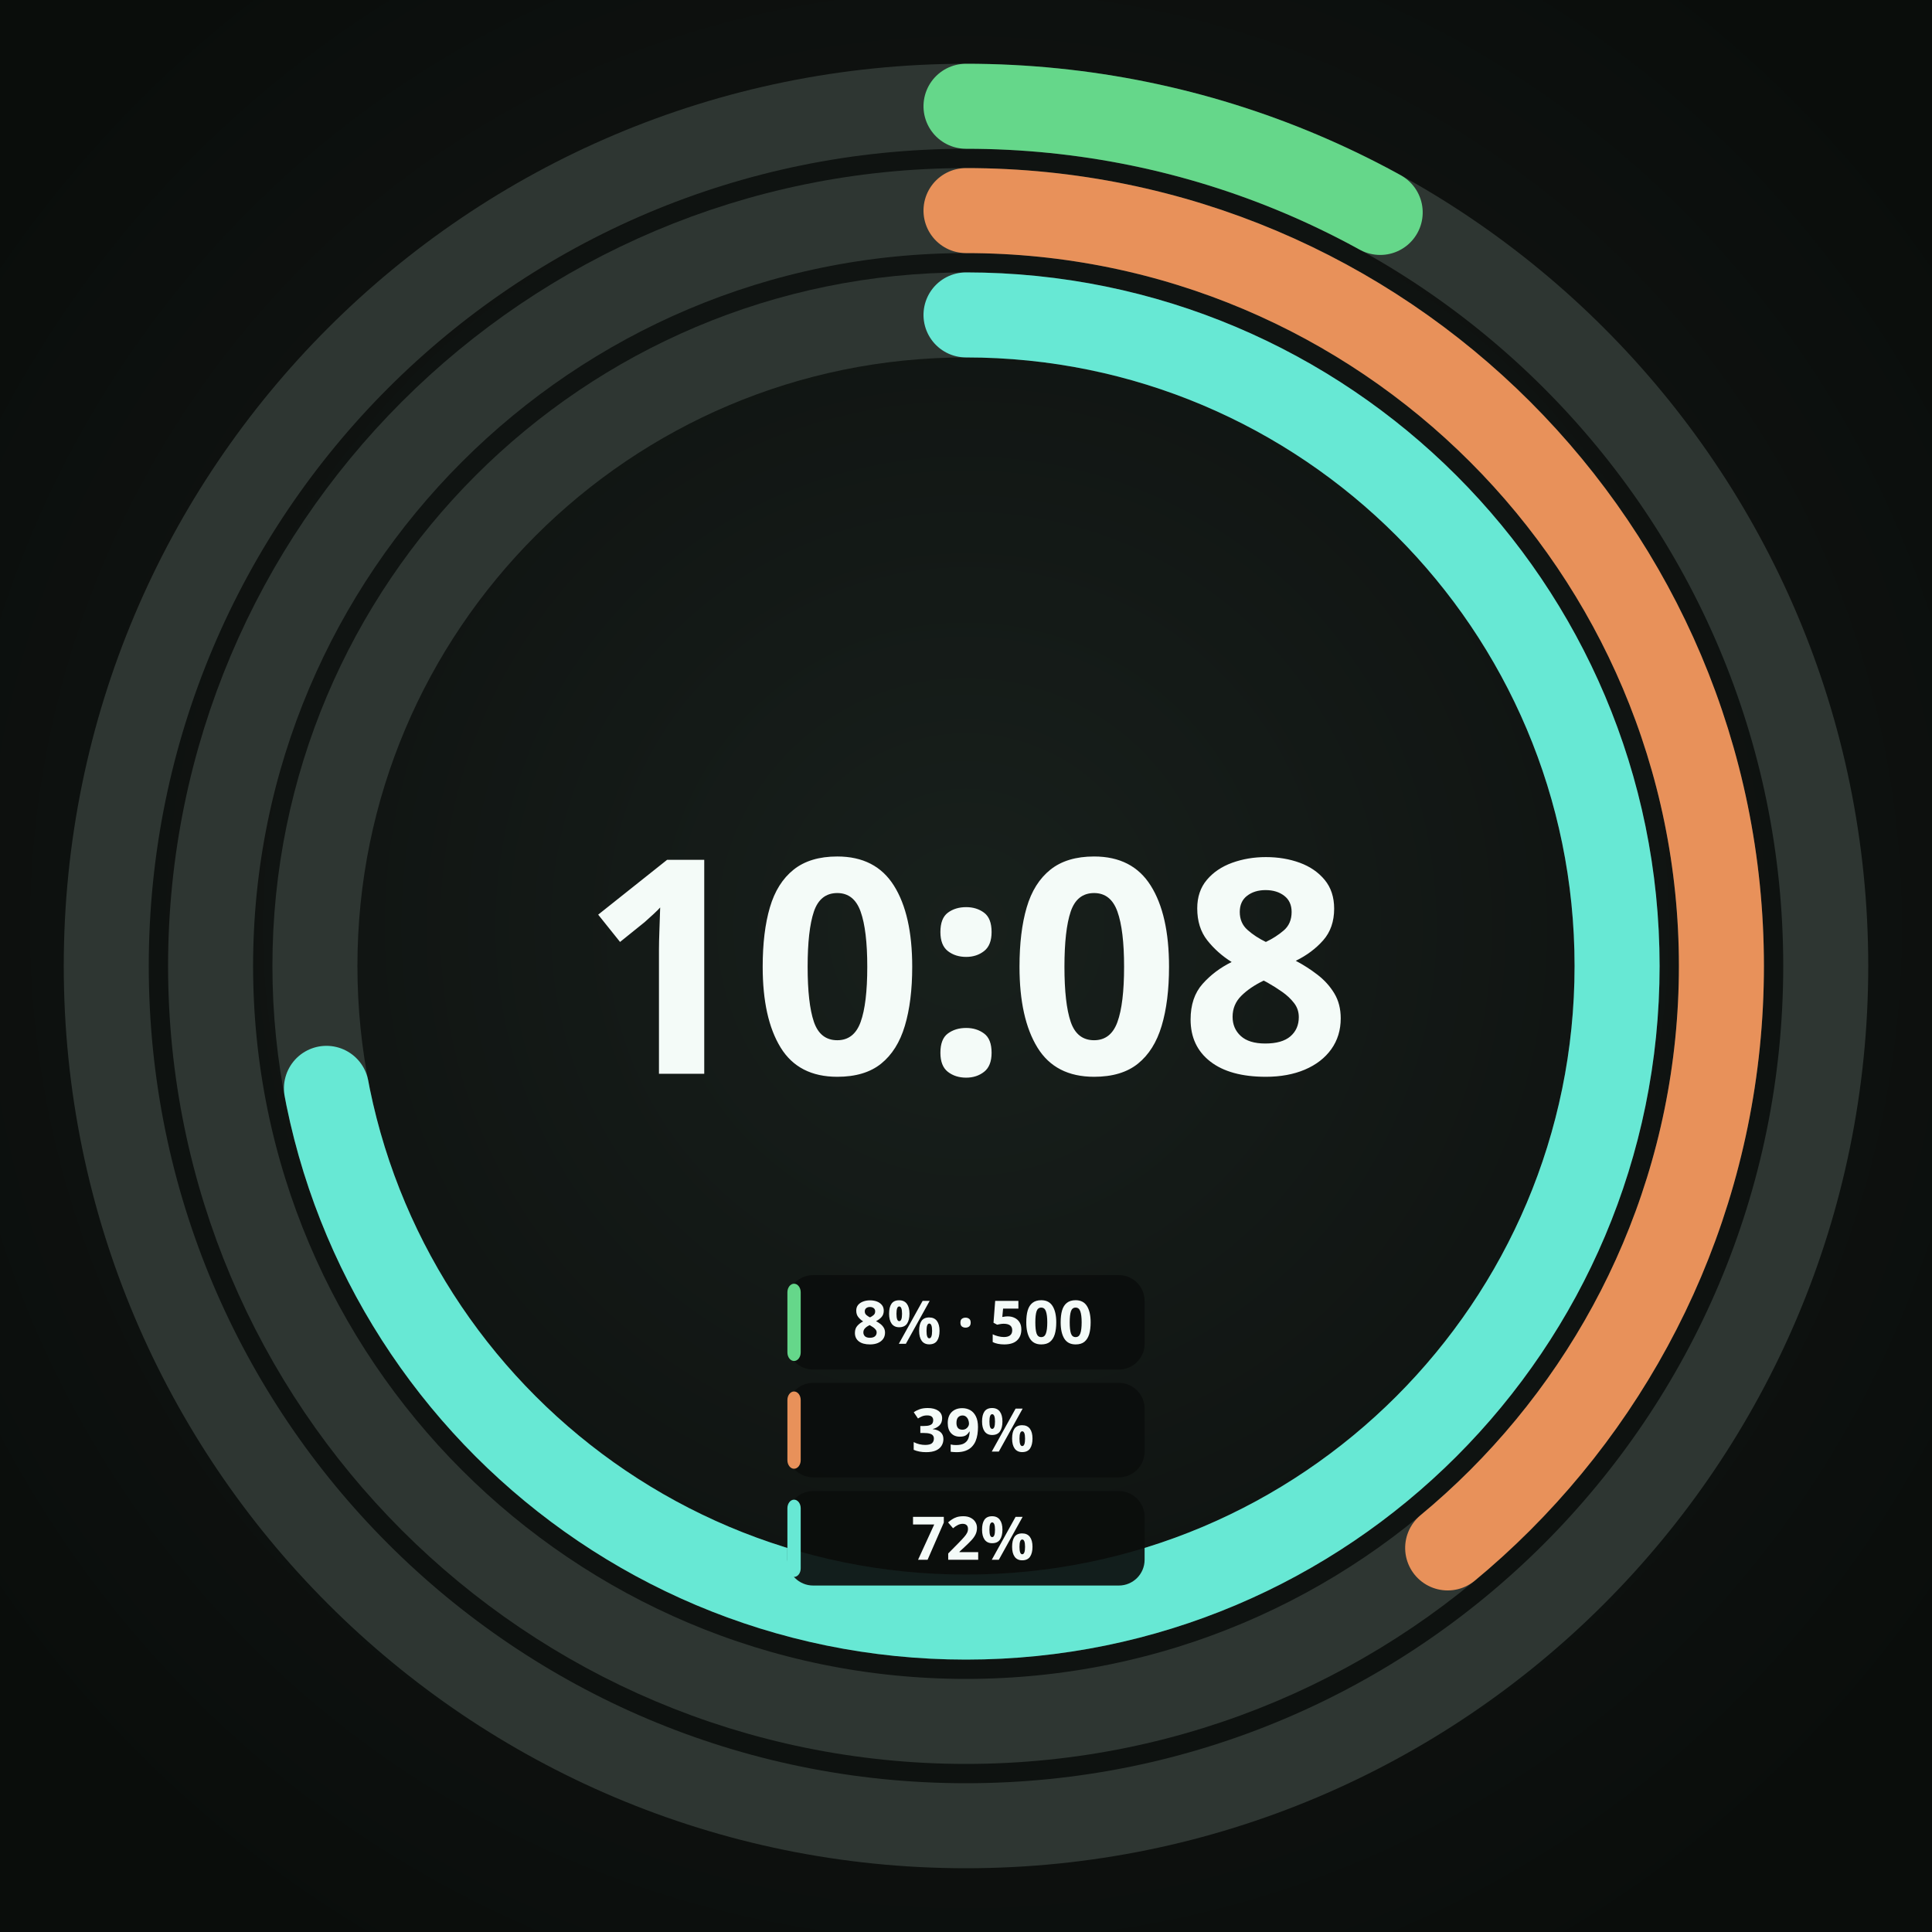
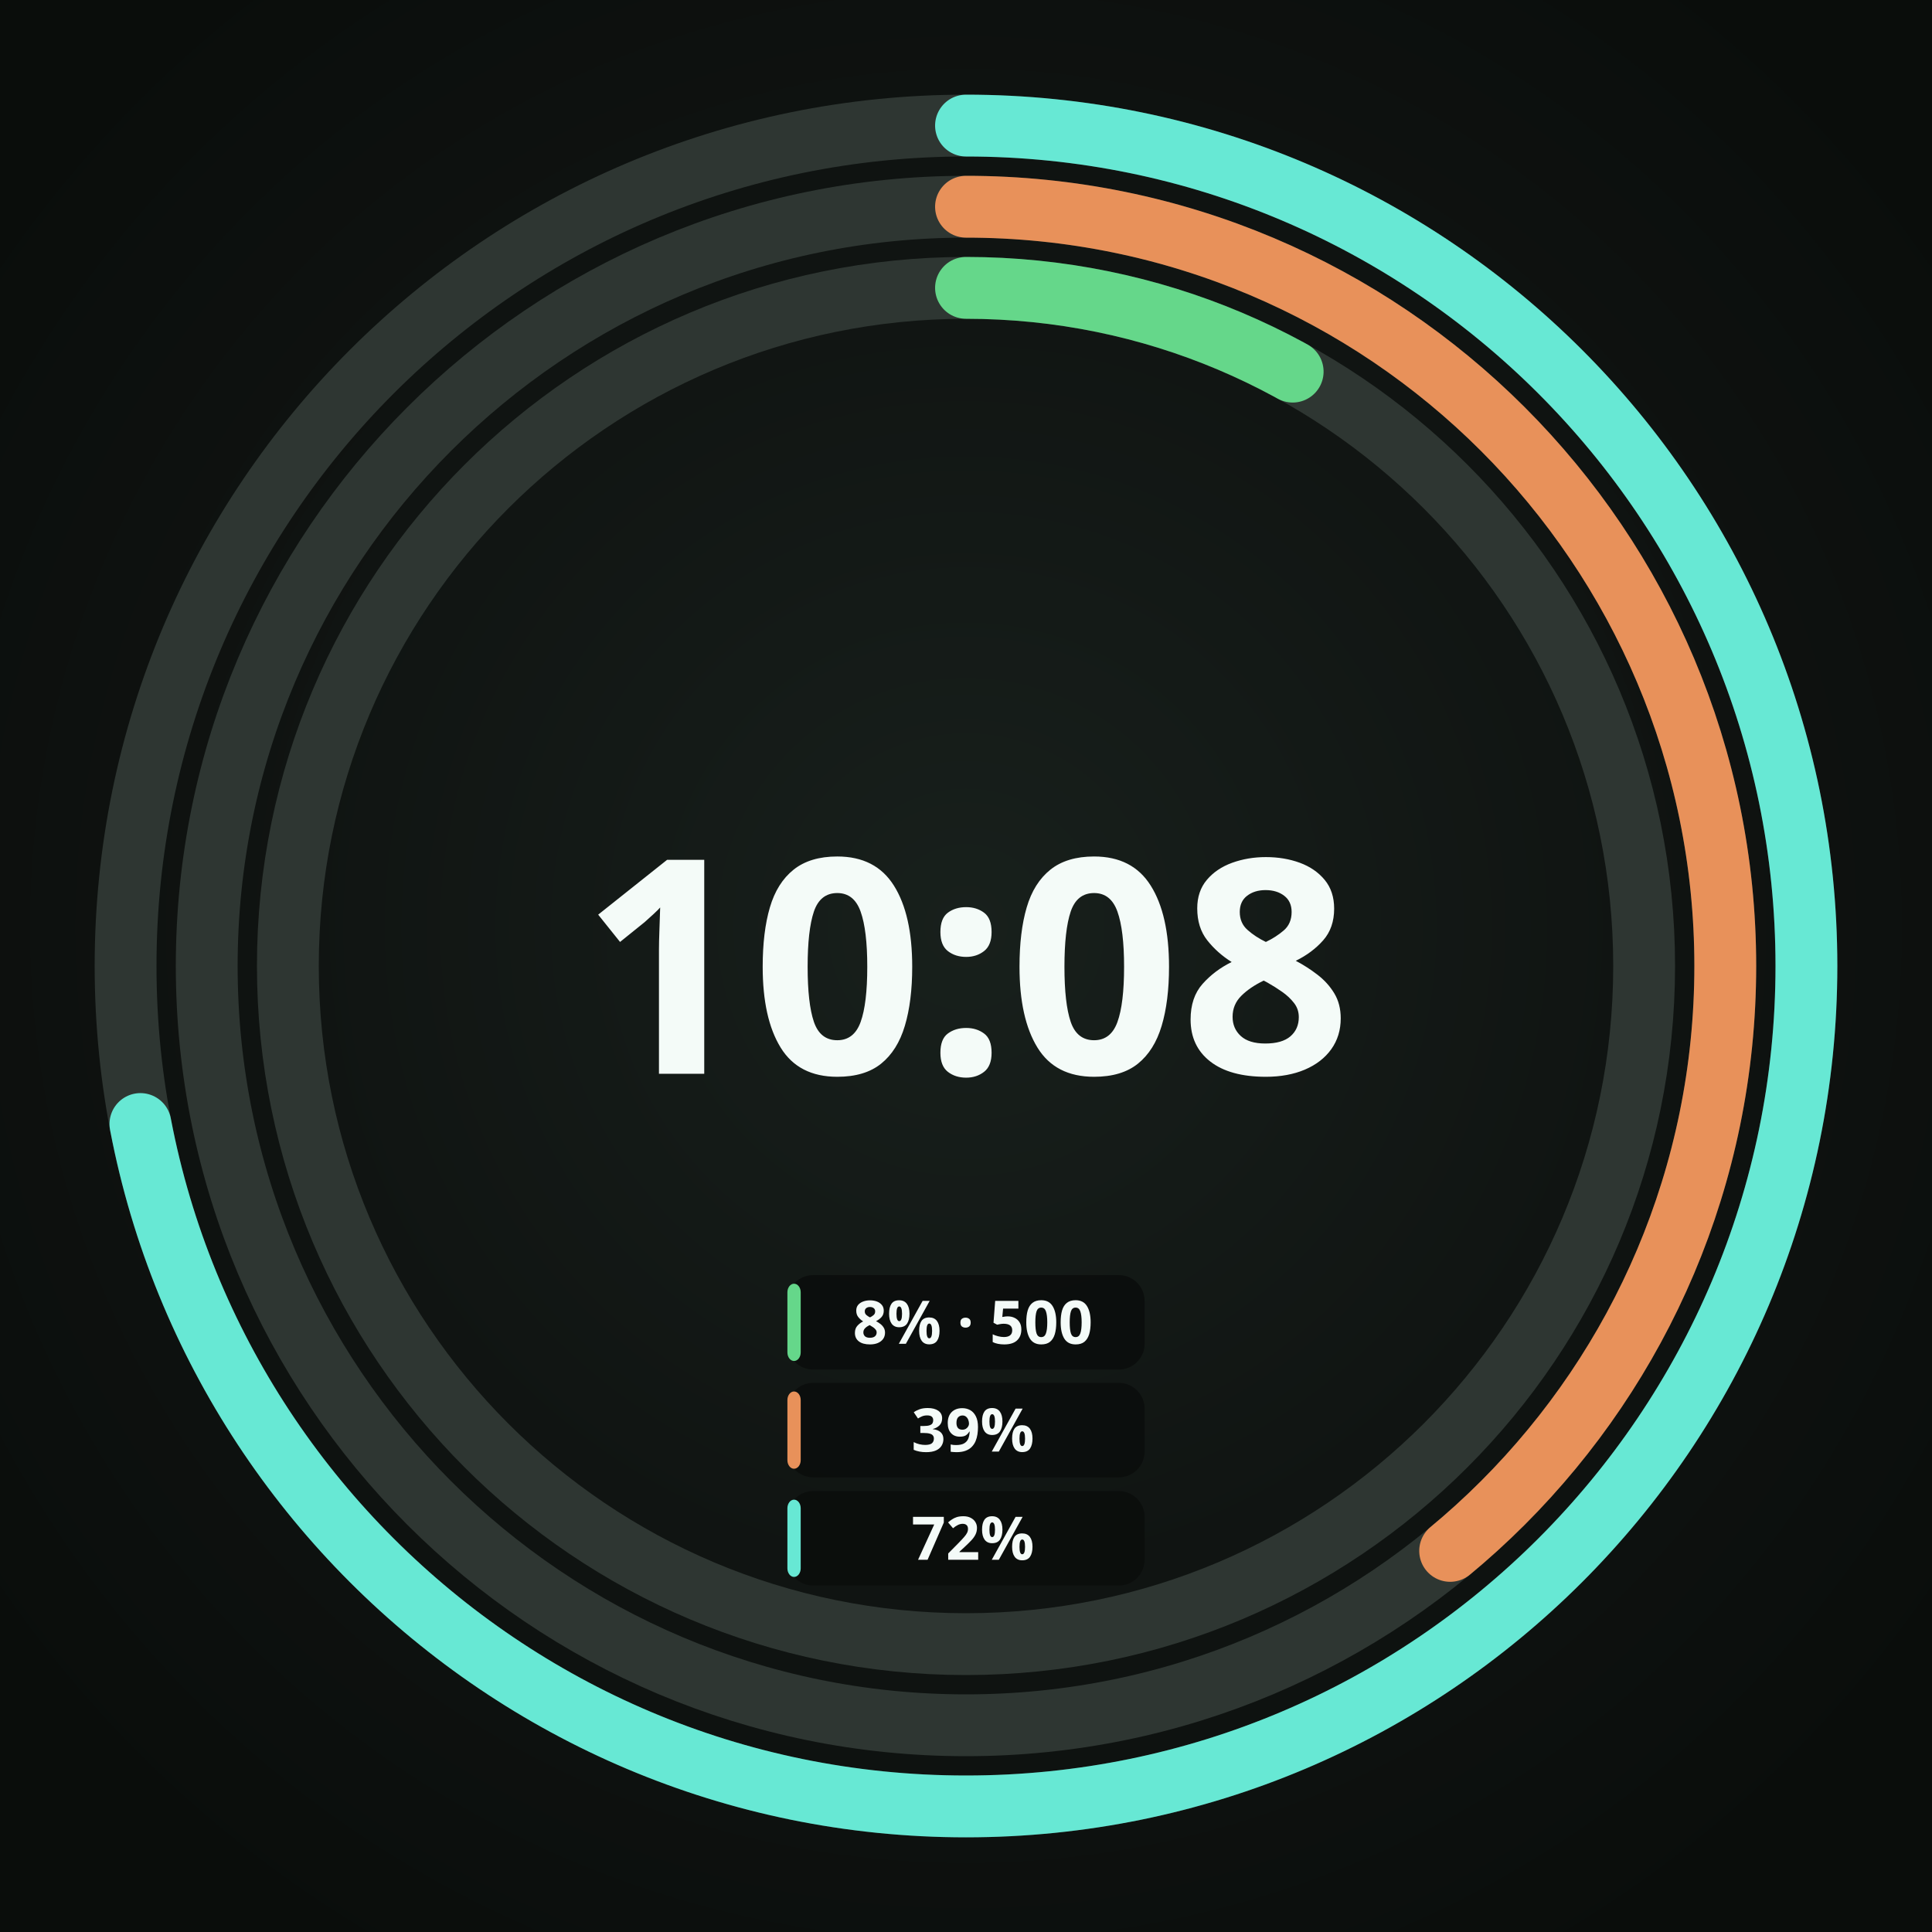
<svg xmlns="http://www.w3.org/2000/svg" width="450" height="450" viewBox="0 0 450 450" role="img" aria-label="Round · 3 providers · plan + credits">
  <defs>
    <radialGradient id="lift" cx="50%" cy="48%" r="62%">
      <stop offset="0%" stop-color="#18201C" />
      <stop offset="55%" stop-color="#101412" />
      <stop offset="100%" stop-color="#0A0D0B" />
    </radialGradient>
  </defs>
  <rect width="450" height="450" fill="url(#lift)" />
-   <circle cx="225" cy="225" r="200.25" fill="none" stroke="#2E3632" stroke-width="19.8" />
-   <circle cx="225" cy="225" r="200.25" fill="none" stroke="#65D78A" stroke-width="19.8" stroke-linecap="round" stroke-dasharray="100.66 1258.21" transform="rotate(-90 225 225)" />
-   <circle cx="225" cy="225" r="175.95" fill="none" stroke="#2E3632" stroke-width="19.8" />
-   <circle cx="225" cy="225" r="175.95" fill="none" stroke="#E8915A" stroke-width="19.8" stroke-linecap="round" stroke-dasharray="431.16 1105.53" transform="rotate(-90 225 225)" />
-   <circle cx="225" cy="225" r="151.65" fill="none" stroke="#2E3632" stroke-width="19.8" />
-   <circle cx="225" cy="225" r="151.65" fill="none" stroke="#67E8D4" stroke-width="19.8" stroke-linecap="round" stroke-dasharray="686.05 952.85" transform="rotate(-90 225 225)" />
+   <circle cx="225" cy="225" r="157.95" fill="none" stroke="#2E3632" stroke-width="14.4" />
+   <circle cx="225" cy="225" r="157.95" fill="none" stroke="#65D78A" stroke-width="14.4" stroke-linecap="round" stroke-dasharray="79.39 992.43" transform="rotate(-90 225 225)" />
+   <circle cx="225" cy="225" r="176.85" fill="none" stroke="#2E3632" stroke-width="14.4" />
+   <circle cx="225" cy="225" r="176.85" fill="none" stroke="#E8915A" stroke-width="14.4" stroke-linecap="round" stroke-dasharray="433.36 1111.18" transform="rotate(-90 225 225)" />
+   <circle cx="225" cy="225" r="195.75" fill="none" stroke="#2E3632" stroke-width="14.4" />
+   <circle cx="225" cy="225" r="195.75" fill="none" stroke="#67E8D4" stroke-width="14.4" stroke-linecap="round" stroke-dasharray="885.55 1229.93" transform="rotate(-90 225 225)" />
  <text x="225" y="250.1" text-anchor="middle" font-family="Noto Sans, sans-serif" font-size="69.8" font-weight="700" fill="#F4FBF8">10:08</text>
  <rect x="183.4" y="297.0" width="83.2" height="22.0" rx="6.0" fill="#0B0E0C" fill-opacity="0.92" />
  <rect x="183.4" y="299.0" width="3.1" height="18.0" rx="2.0" fill="#65D78A" />
  <text x="226.6" y="313.0" text-anchor="middle" font-family="Noto Sans, sans-serif" font-size="14" font-weight="700" fill="#F4FBF8">8% · 500</text>
  <rect x="183.4" y="322.1" width="83.2" height="22.0" rx="6.0" fill="#0B0E0C" fill-opacity="0.92" />
  <rect x="183.4" y="324.1" width="3.1" height="18.0" rx="2.0" fill="#E8915A" />
  <text x="226.6" y="338.1" text-anchor="middle" font-family="Noto Sans, sans-serif" font-size="14" font-weight="700" fill="#F4FBF8">39%</text>
  <rect x="183.4" y="347.3" width="83.2" height="22.0" rx="6.0" fill="#0B0E0C" fill-opacity="0.92" />
  <rect x="183.4" y="349.3" width="3.1" height="18.0" rx="2.0" fill="#67E8D4" />
  <text x="226.6" y="363.3" text-anchor="middle" font-family="Noto Sans, sans-serif" font-size="14" font-weight="700" fill="#F4FBF8">72%</text>
</svg>
